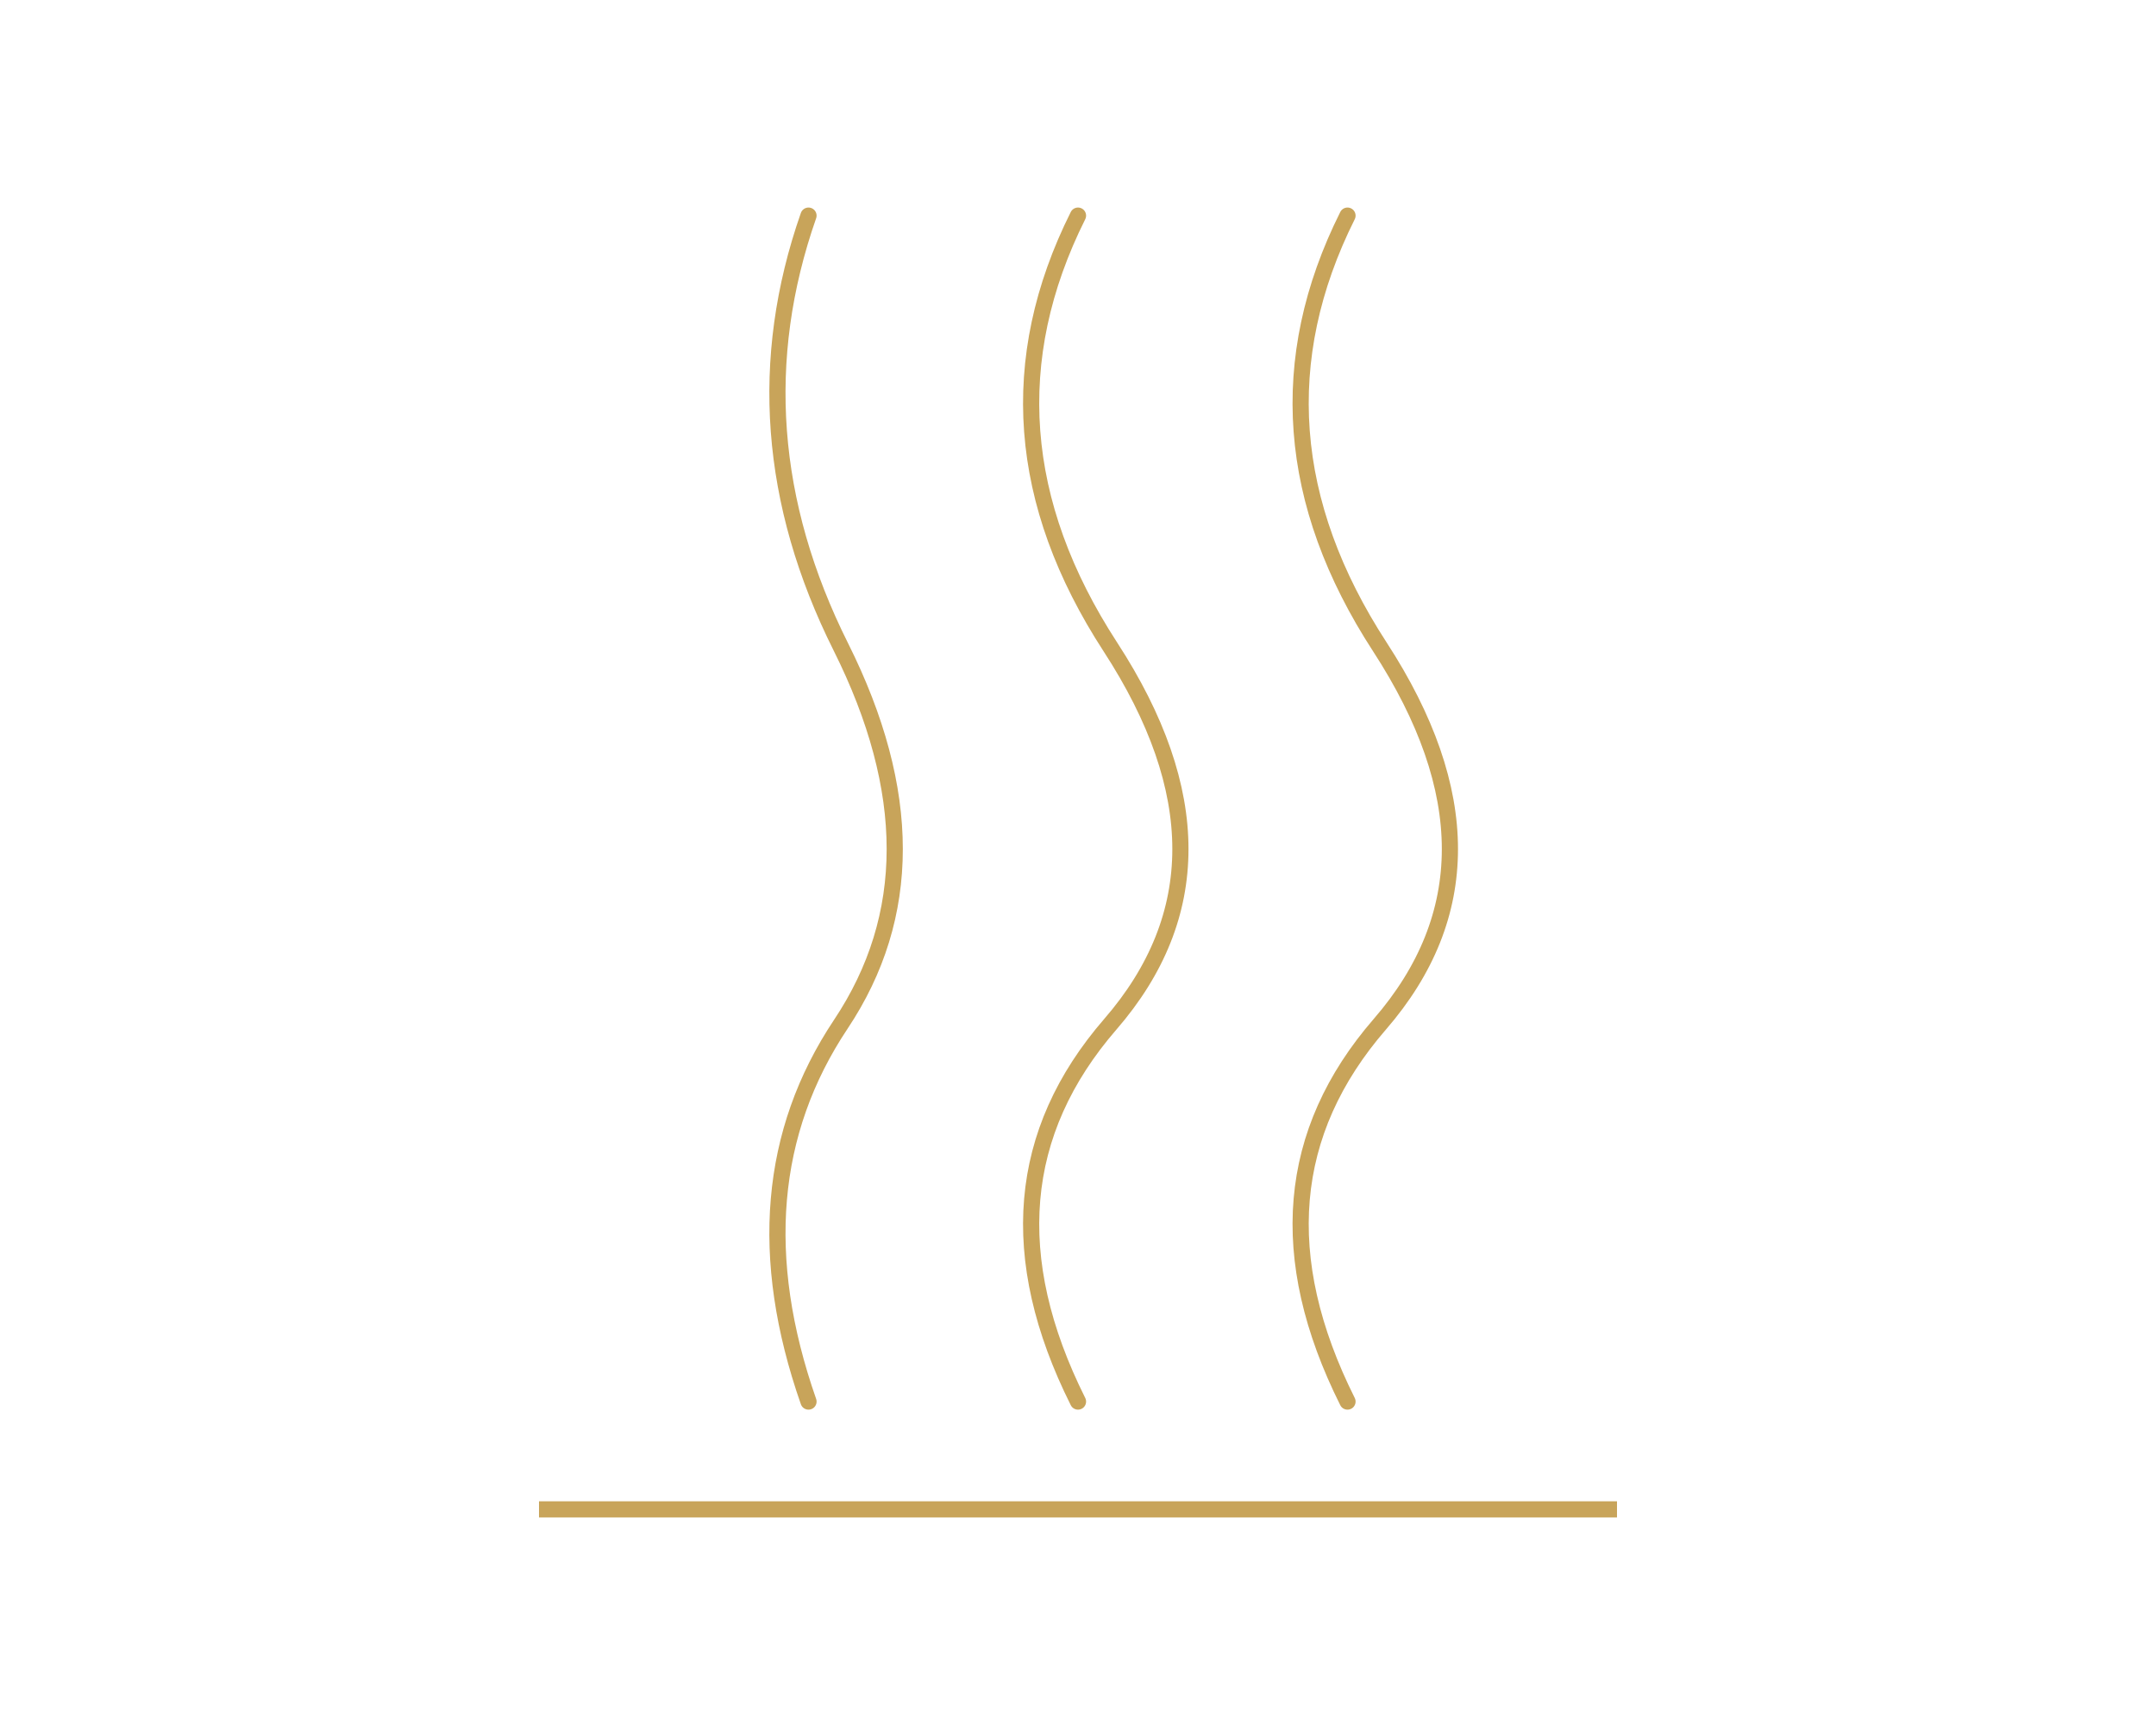
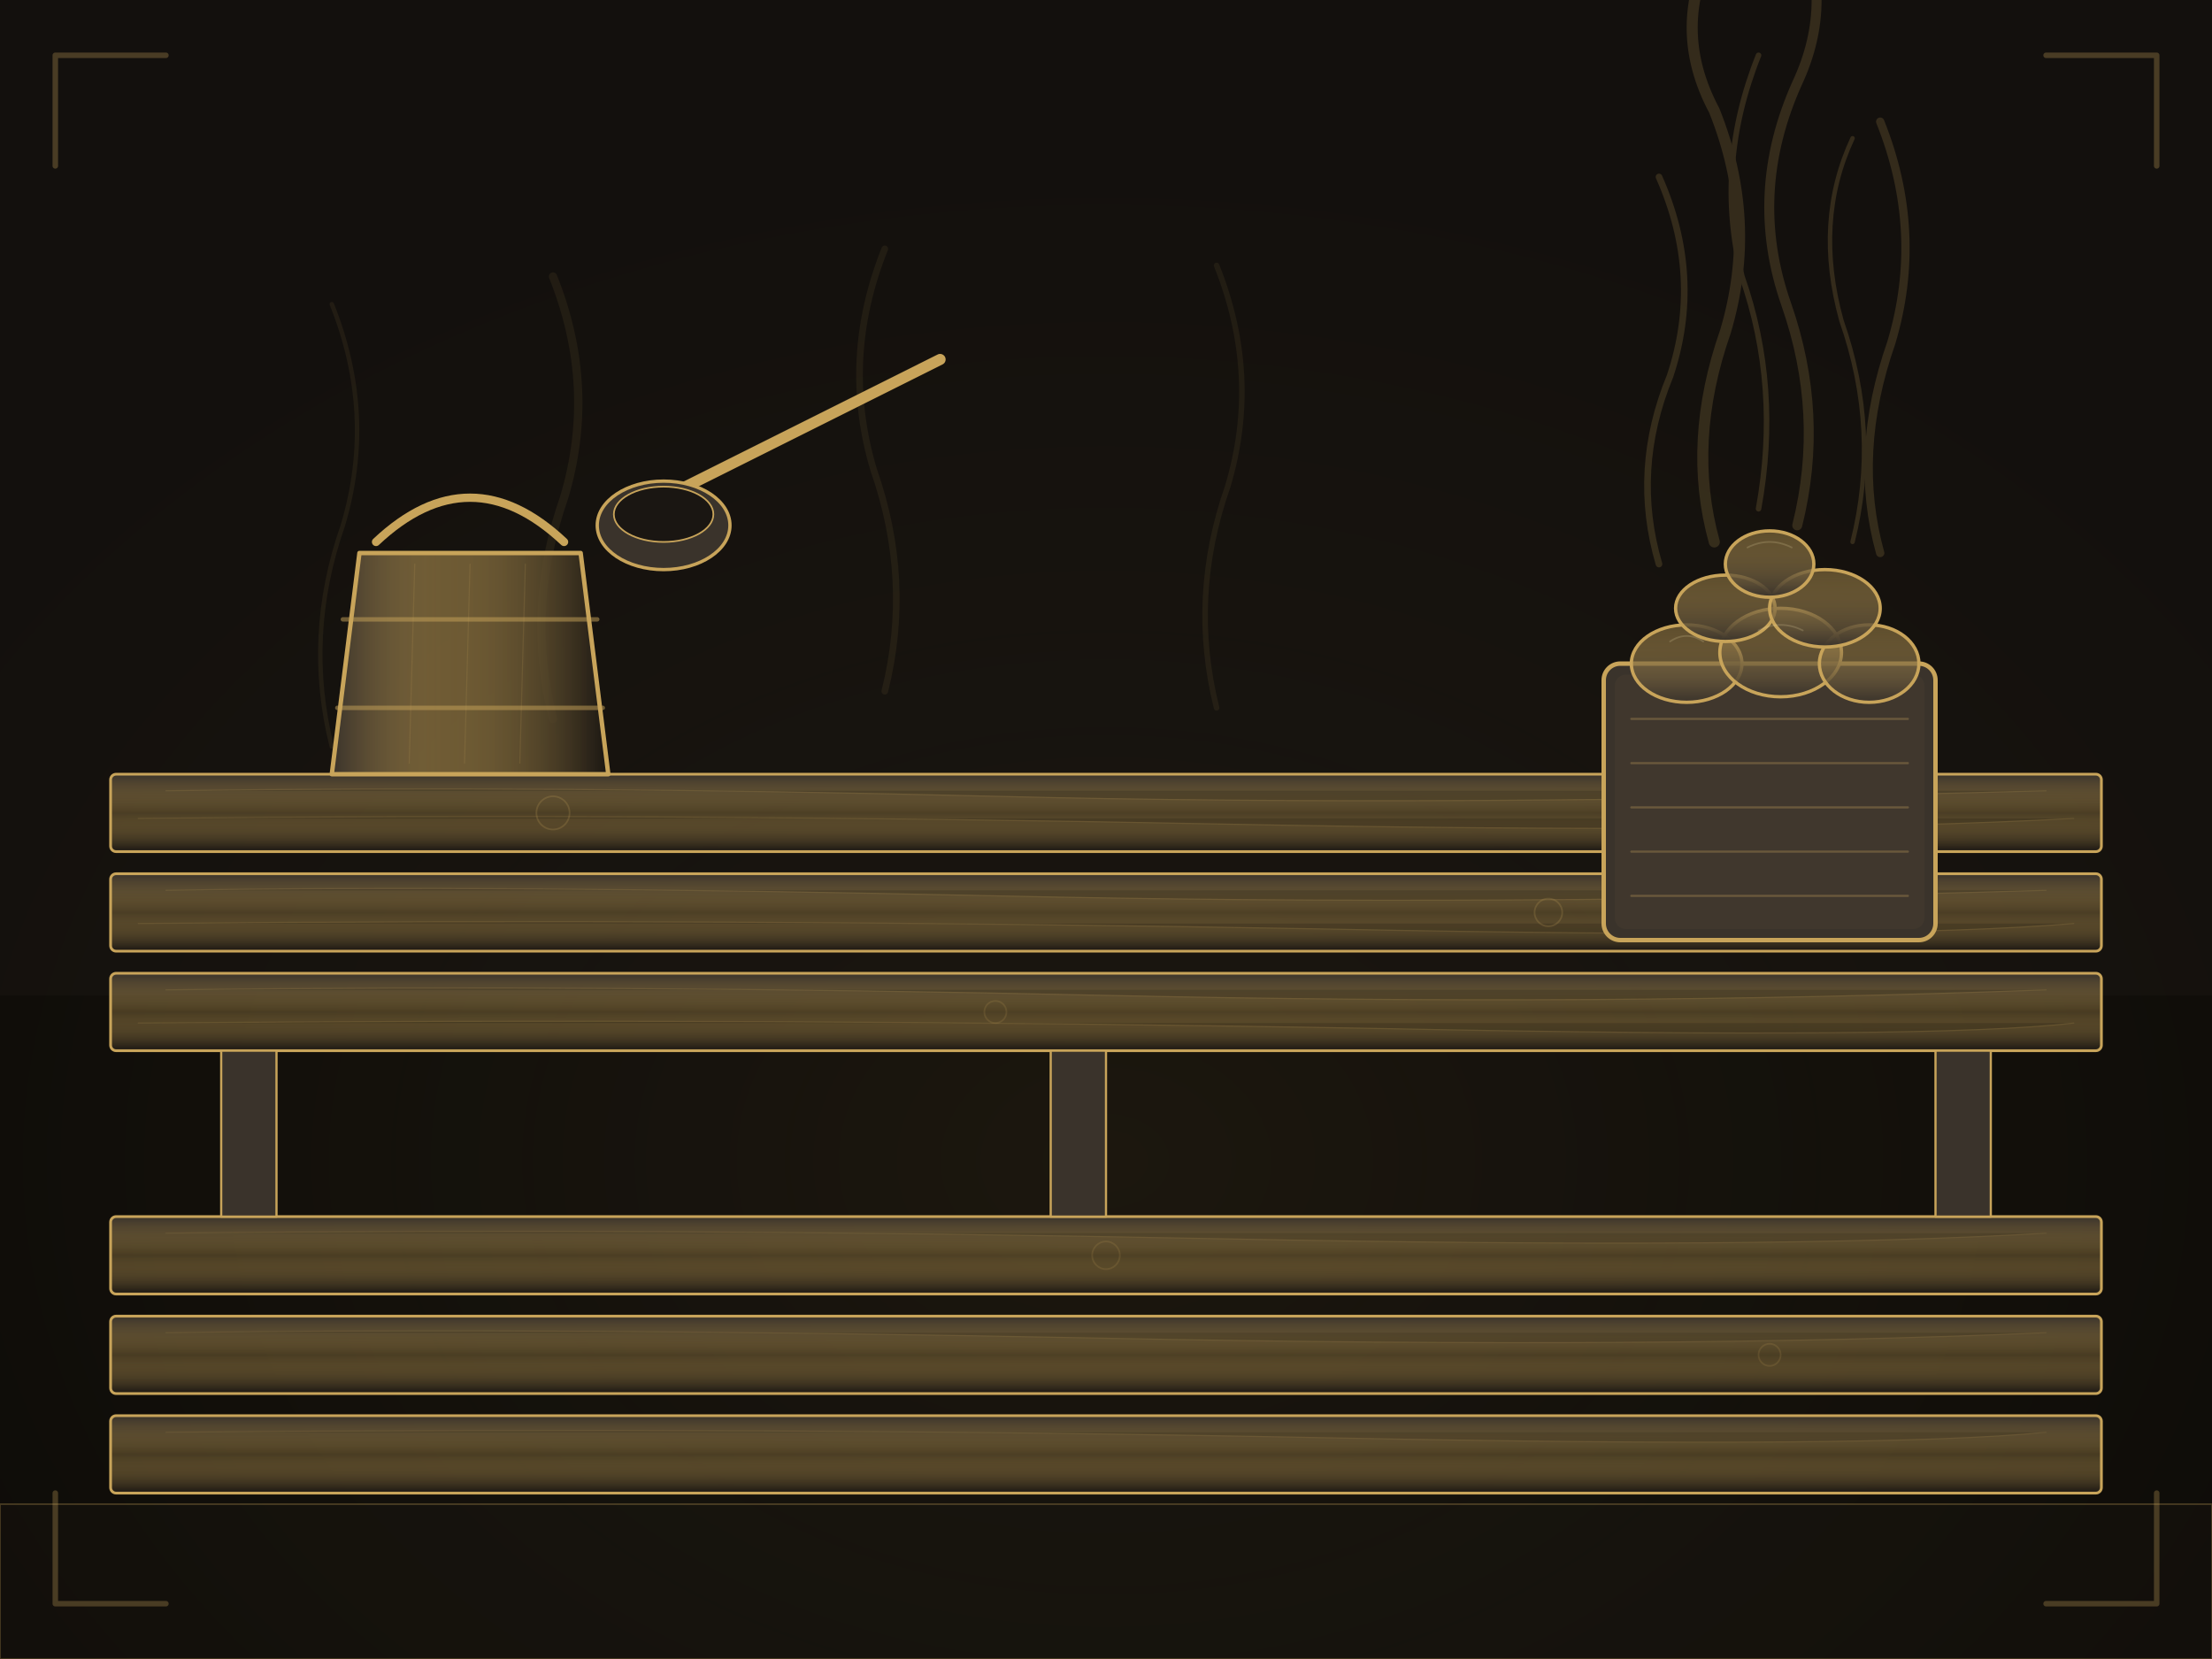
- <svg xmlns="http://www.w3.org/2000/svg" viewBox="0 0 200 160">
-   <line x1="50" y1="140" x2="150" y2="140" stroke="#c8a45a" stroke-width="1.5" />
-   <path d="M75 130 Q68 110 78 95 Q88 80 78 60 Q68 40 75 20" stroke="#c8a45a" stroke-width="1.5" fill="none" stroke-linecap="round" />
-   <path d="M100 130 Q90 110 103 95 Q116 80 103 60 Q90 40 100 20" stroke="#c8a45a" stroke-width="1.5" fill="none" stroke-linecap="round" />
-   <path d="M125 130 Q115 110 128 95 Q141 80 128 60 Q115 40 125 20" stroke="#c8a45a" stroke-width="1.5" fill="none" stroke-linecap="round" />
+ <svg xmlns="http://www.w3.org/2000/svg" viewBox="0 0 400 300" stroke-linecap="round" stroke-linejoin="round">
+   <defs>
+     <linearGradient id="woodGrad" x1="0%" y1="0%" x2="0%" y2="100%">
+       <stop offset="0%" stop-color="#3a332b" />
+       <stop offset="50%" stop-color="#c8a45a" stop-opacity="0.3" />
+       <stop offset="100%" stop-color="#1a1612" />
+     </linearGradient>
+     <linearGradient id="stoneGrad" x1="0%" y1="100%" x2="0%" y2="0%">
+       <stop offset="0%" stop-color="#3a332b" />
+       <stop offset="100%" stop-color="#c8a45a" stop-opacity="0.4" />
+     </linearGradient>
+     <linearGradient id="bucketGrad" x1="0%" y1="0%" x2="100%" y2="0%">
+       <stop offset="0%" stop-color="#3a332b" />
+       <stop offset="40%" stop-color="#c8a45a" stop-opacity="0.5" />
+       <stop offset="100%" stop-color="#1a1612" />
+     </linearGradient>
+     <radialGradient id="steamGlow" cx="50%" cy="70%" r="60%">
+       <stop offset="0%" stop-color="#c8a45a" stop-opacity="0.08" />
+       <stop offset="100%" stop-color="#c8a45a" stop-opacity="0" />
+     </radialGradient>
+   </defs>
+   <rect width="400" height="300" fill="#0d0b08" />
+   <rect x="0" y="0" width="400" height="300" fill="url(#steamGlow)" />
+   <rect x="0" y="0" width="400" height="180" fill="#1a1612" opacity="0.5" />
+   <g>
+     <rect x="20" y="140" width="360" height="14" rx="1" fill="url(#woodGrad)" stroke="#c8a45a" stroke-width="0.5" />
+     <rect x="20" y="158" width="360" height="14" rx="1" fill="url(#woodGrad)" stroke="#c8a45a" stroke-width="0.5" />
+     <rect x="20" y="176" width="360" height="14" rx="1" fill="url(#woodGrad)" stroke="#c8a45a" stroke-width="0.5" />
+     <g stroke="#c8a45a" stroke-width="0.2" opacity="0.15">
+       <path d="M30,143 Q100,142 180,144 Q260,146 370,143" />
+       <path d="M25,148 Q120,147 220,149 Q320,151 375,148" />
+       <path d="M30,161 Q90,160 180,162 Q270,164 370,161" />
+       <path d="M25,167 Q130,166 240,168 Q340,170 375,167" />
+       <path d="M30,179 Q110,178 200,180 Q290,182 370,179" />
+       <path d="M25,185 Q140,184 250,186 Q350,188 375,185" />
+     </g>
+     <circle cx="100" cy="147" r="3" fill="none" stroke="#c8a45a" stroke-width="0.3" opacity="0.2" />
+     <circle cx="280" cy="165" r="2.5" fill="none" stroke="#c8a45a" stroke-width="0.3" opacity="0.2" />
+     <circle cx="180" cy="183" r="2" fill="none" stroke="#c8a45a" stroke-width="0.3" opacity="0.15" />
+   </g>
+   <g>
+     <rect x="20" y="220" width="360" height="14" rx="1" fill="url(#woodGrad)" stroke="#c8a45a" stroke-width="0.5" />
+     <rect x="20" y="238" width="360" height="14" rx="1" fill="url(#woodGrad)" stroke="#c8a45a" stroke-width="0.5" />
+     <rect x="20" y="256" width="360" height="14" rx="1" fill="url(#woodGrad)" stroke="#c8a45a" stroke-width="0.5" />
+     <g stroke="#c8a45a" stroke-width="0.2" opacity="0.12">
+       <path d="M30,223 Q120,222 220,224 Q320,226 370,223" />
+       <path d="M30,241 Q100,240 200,242 Q300,244 370,241" />
+       <path d="M30,259 Q140,258 240,260 Q340,262 370,259" />
+     </g>
+     <circle cx="200" cy="227" r="2.5" fill="none" stroke="#c8a45a" stroke-width="0.3" opacity="0.15" />
+     <circle cx="320" cy="245" r="2" fill="none" stroke="#c8a45a" stroke-width="0.3" opacity="0.15" />
+   </g>
+   <rect x="40" y="190" width="10" height="30" fill="#3a332b" stroke="#c8a45a" stroke-width="0.4" />
+   <rect x="350" y="190" width="10" height="30" fill="#3a332b" stroke="#c8a45a" stroke-width="0.4" />
+   <rect x="190" y="190" width="10" height="30" fill="#3a332b" stroke="#c8a45a" stroke-width="0.4" />
+   <g transform="translate(290,80)">
+     <rect x="0" y="40" width="60" height="50" rx="3" fill="#3a332b" stroke="#c8a45a" stroke-width="0.8" />
+     <g stroke="#c8a45a" stroke-width="0.4" opacity="0.3">
+       <line x1="5" y1="50" x2="55" y2="50" />
+       <line x1="5" y1="58" x2="55" y2="58" />
+       <line x1="5" y1="66" x2="55" y2="66" />
+       <line x1="5" y1="74" x2="55" y2="74" />
+       <line x1="5" y1="82" x2="55" y2="82" />
+     </g>
+     <rect x="2" y="42" width="56" height="46" rx="2" fill="#c8a45a" opacity="0.04" />
+     <ellipse cx="15" cy="40" rx="10" ry="7" fill="url(#stoneGrad)" stroke="#c8a45a" stroke-width="0.6" />
+     <ellipse cx="32" cy="38" rx="11" ry="8" fill="url(#stoneGrad)" stroke="#c8a45a" stroke-width="0.6" />
+     <ellipse cx="48" cy="40" rx="9" ry="7" fill="url(#stoneGrad)" stroke="#c8a45a" stroke-width="0.6" />
+     <ellipse cx="22" cy="30" rx="9" ry="6" fill="url(#stoneGrad)" stroke="#c8a45a" stroke-width="0.6" />
+     <ellipse cx="40" cy="30" rx="10" ry="7" fill="url(#stoneGrad)" stroke="#c8a45a" stroke-width="0.6" />
+     <ellipse cx="30" cy="22" rx="8" ry="6" fill="url(#stoneGrad)" stroke="#c8a45a" stroke-width="0.6" />
+     <path d="M12,36 Q15,34 18,36" fill="none" stroke="#e8d5a3" stroke-width="0.3" opacity="0.2" />
+     <path d="M28,34 Q32,32 36,34" fill="none" stroke="#e8d5a3" stroke-width="0.3" opacity="0.2" />
+     <path d="M26,19 Q30,17 34,19" fill="none" stroke="#e8d5a3" stroke-width="0.3" opacity="0.2" />
+   </g>
+   <g fill="none" stroke="#c8a45a" opacity="0.18">
+     <path d="M310,98 Q305,80 312,60 Q318,40 310,20 Q302,5 310,-10" stroke-width="2" />
+     <path d="M325,95 Q330,75 323,55 Q316,35 325,15 Q332,0 325,-15" stroke-width="1.8" />
+     <path d="M340,100 Q335,82 342,62 Q348,42 340,22" stroke-width="1.5" />
+     <path d="M300,102 Q295,85 302,68 Q308,50 300,32" stroke-width="1.2" />
+     <path d="M318,92 Q322,70 315,50 Q310,30 318,10" stroke-width="1" />
+     <path d="M335,98 Q340,78 333,58 Q328,40 335,25" stroke-width="0.8" />
+   </g>
+   <g fill="none" stroke="#c8a45a" opacity="0.08">
+     <path d="M100,130 Q95,110 102,90 Q108,70 100,50" stroke-width="1.5" />
+     <path d="M160,125 Q165,105 158,85 Q152,65 160,45" stroke-width="1.2" />
+     <path d="M220,128 Q215,108 222,88 Q228,68 220,48" stroke-width="1" />
+     <path d="M60,135 Q55,115 62,95 Q68,75 60,55" stroke-width="0.8" />
+   </g>
+   <g transform="translate(60,100)">
+     <path d="M0,40 L5,0 L45,0 L50,40 Z" fill="url(#bucketGrad)" stroke="#c8a45a" stroke-width="0.8" />
+     <line x1="2" y1="12" x2="48" y2="12" stroke="#c8a45a" stroke-width="0.8" opacity="0.5" />
+     <line x1="1" y1="28" x2="49" y2="28" stroke="#c8a45a" stroke-width="0.8" opacity="0.5" />
+     <g stroke="#c8a45a" stroke-width="0.2" opacity="0.15">
+       <line x1="15" y1="2" x2="14" y2="38" />
+       <line x1="25" y1="2" x2="24" y2="38" />
+       <line x1="35" y1="2" x2="34" y2="38" />
+     </g>
+     <path d="M8,-2 Q25,-18 42,-2" fill="none" stroke="#c8a45a" stroke-width="1.5" />
+   </g>
+   <g transform="translate(120,90)">
+     <line x1="0" y1="0" x2="50" y2="-25" stroke="#c8a45a" stroke-width="2" />
+     <ellipse cx="0" cy="5" rx="12" ry="8" fill="#3a332b" stroke="#c8a45a" stroke-width="0.6" />
+     <ellipse cx="0" cy="3" rx="9" ry="5" fill="#1a1612" stroke="#c8a45a" stroke-width="0.3" />
+   </g>
+   <rect x="0" y="272" width="400" height="28" fill="#1a1612" stroke="#c8a45a" stroke-width="0.3" opacity="0.3" />
+   <path d="M10,10 L30,10 M10,10 L10,30" stroke="#c8a45a" stroke-width="1" opacity="0.3" />
+   <path d="M390,10 L370,10 M390,10 L390,30" stroke="#c8a45a" stroke-width="1" opacity="0.3" />
+   <path d="M10,290 L30,290 M10,290 L10,270" stroke="#c8a45a" stroke-width="1" opacity="0.3" />
+   <path d="M390,290 L370,290 M390,290 L390,270" stroke="#c8a45a" stroke-width="1" opacity="0.3" />
</svg>
